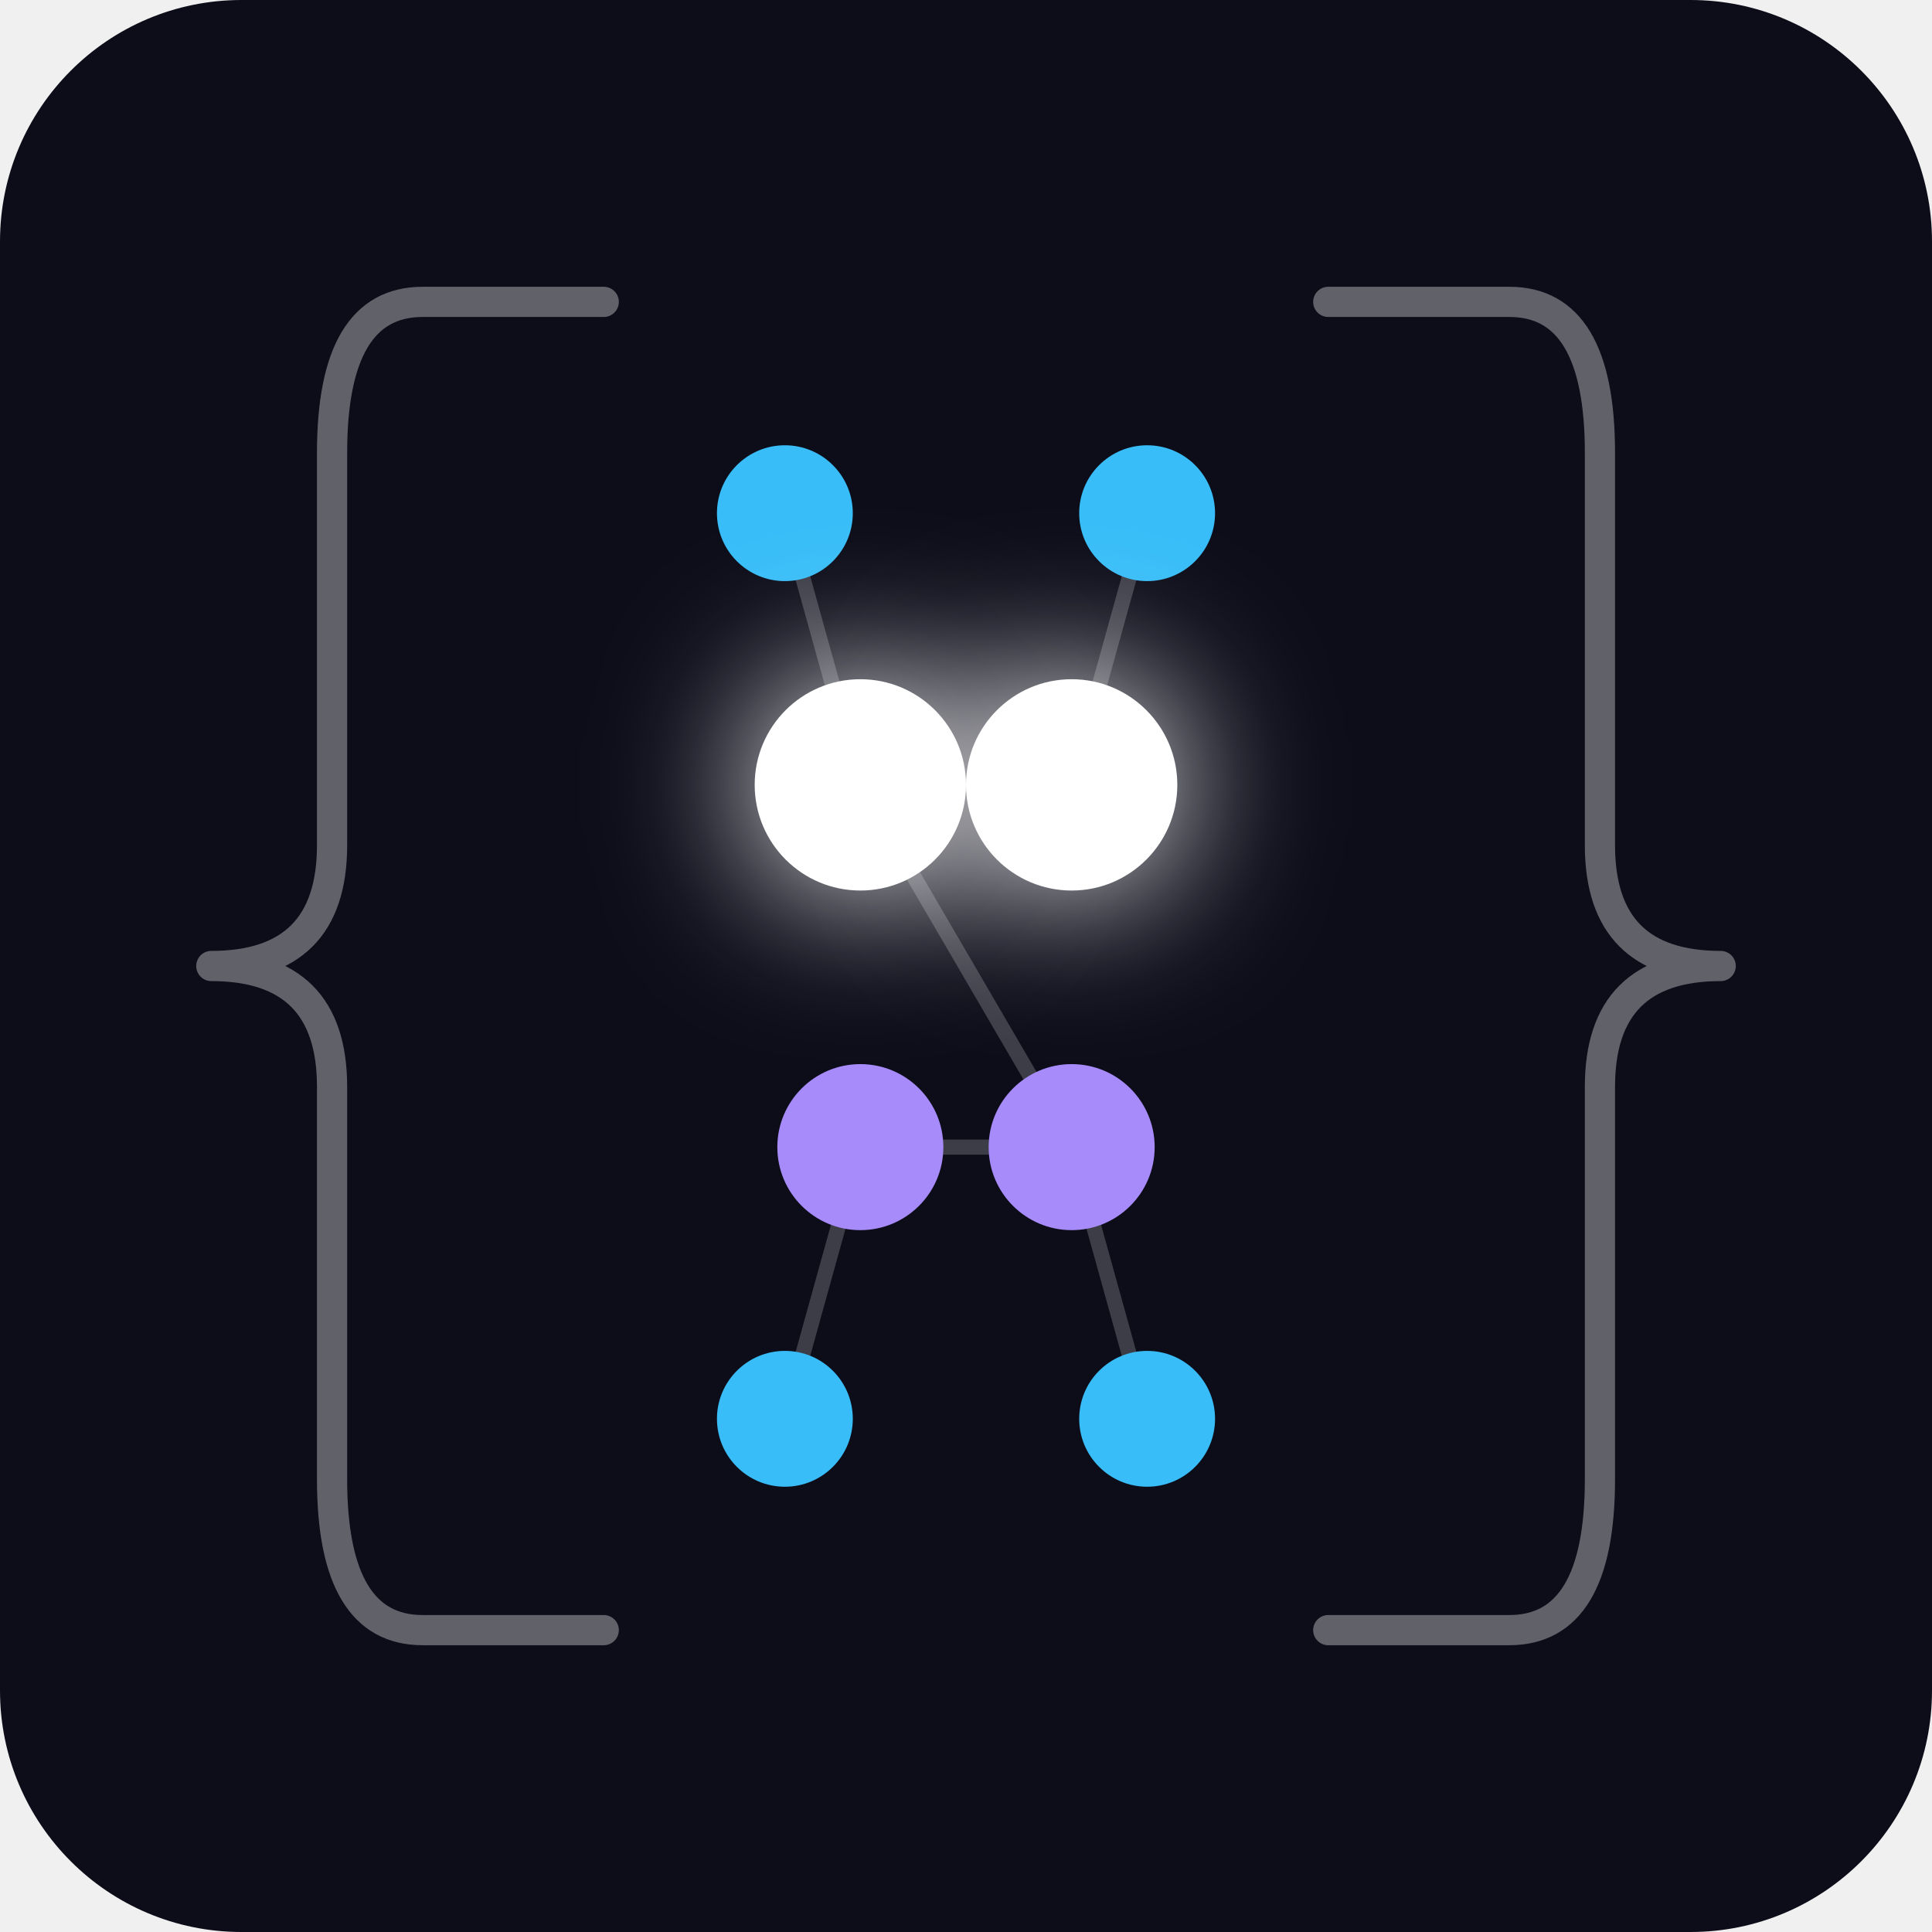
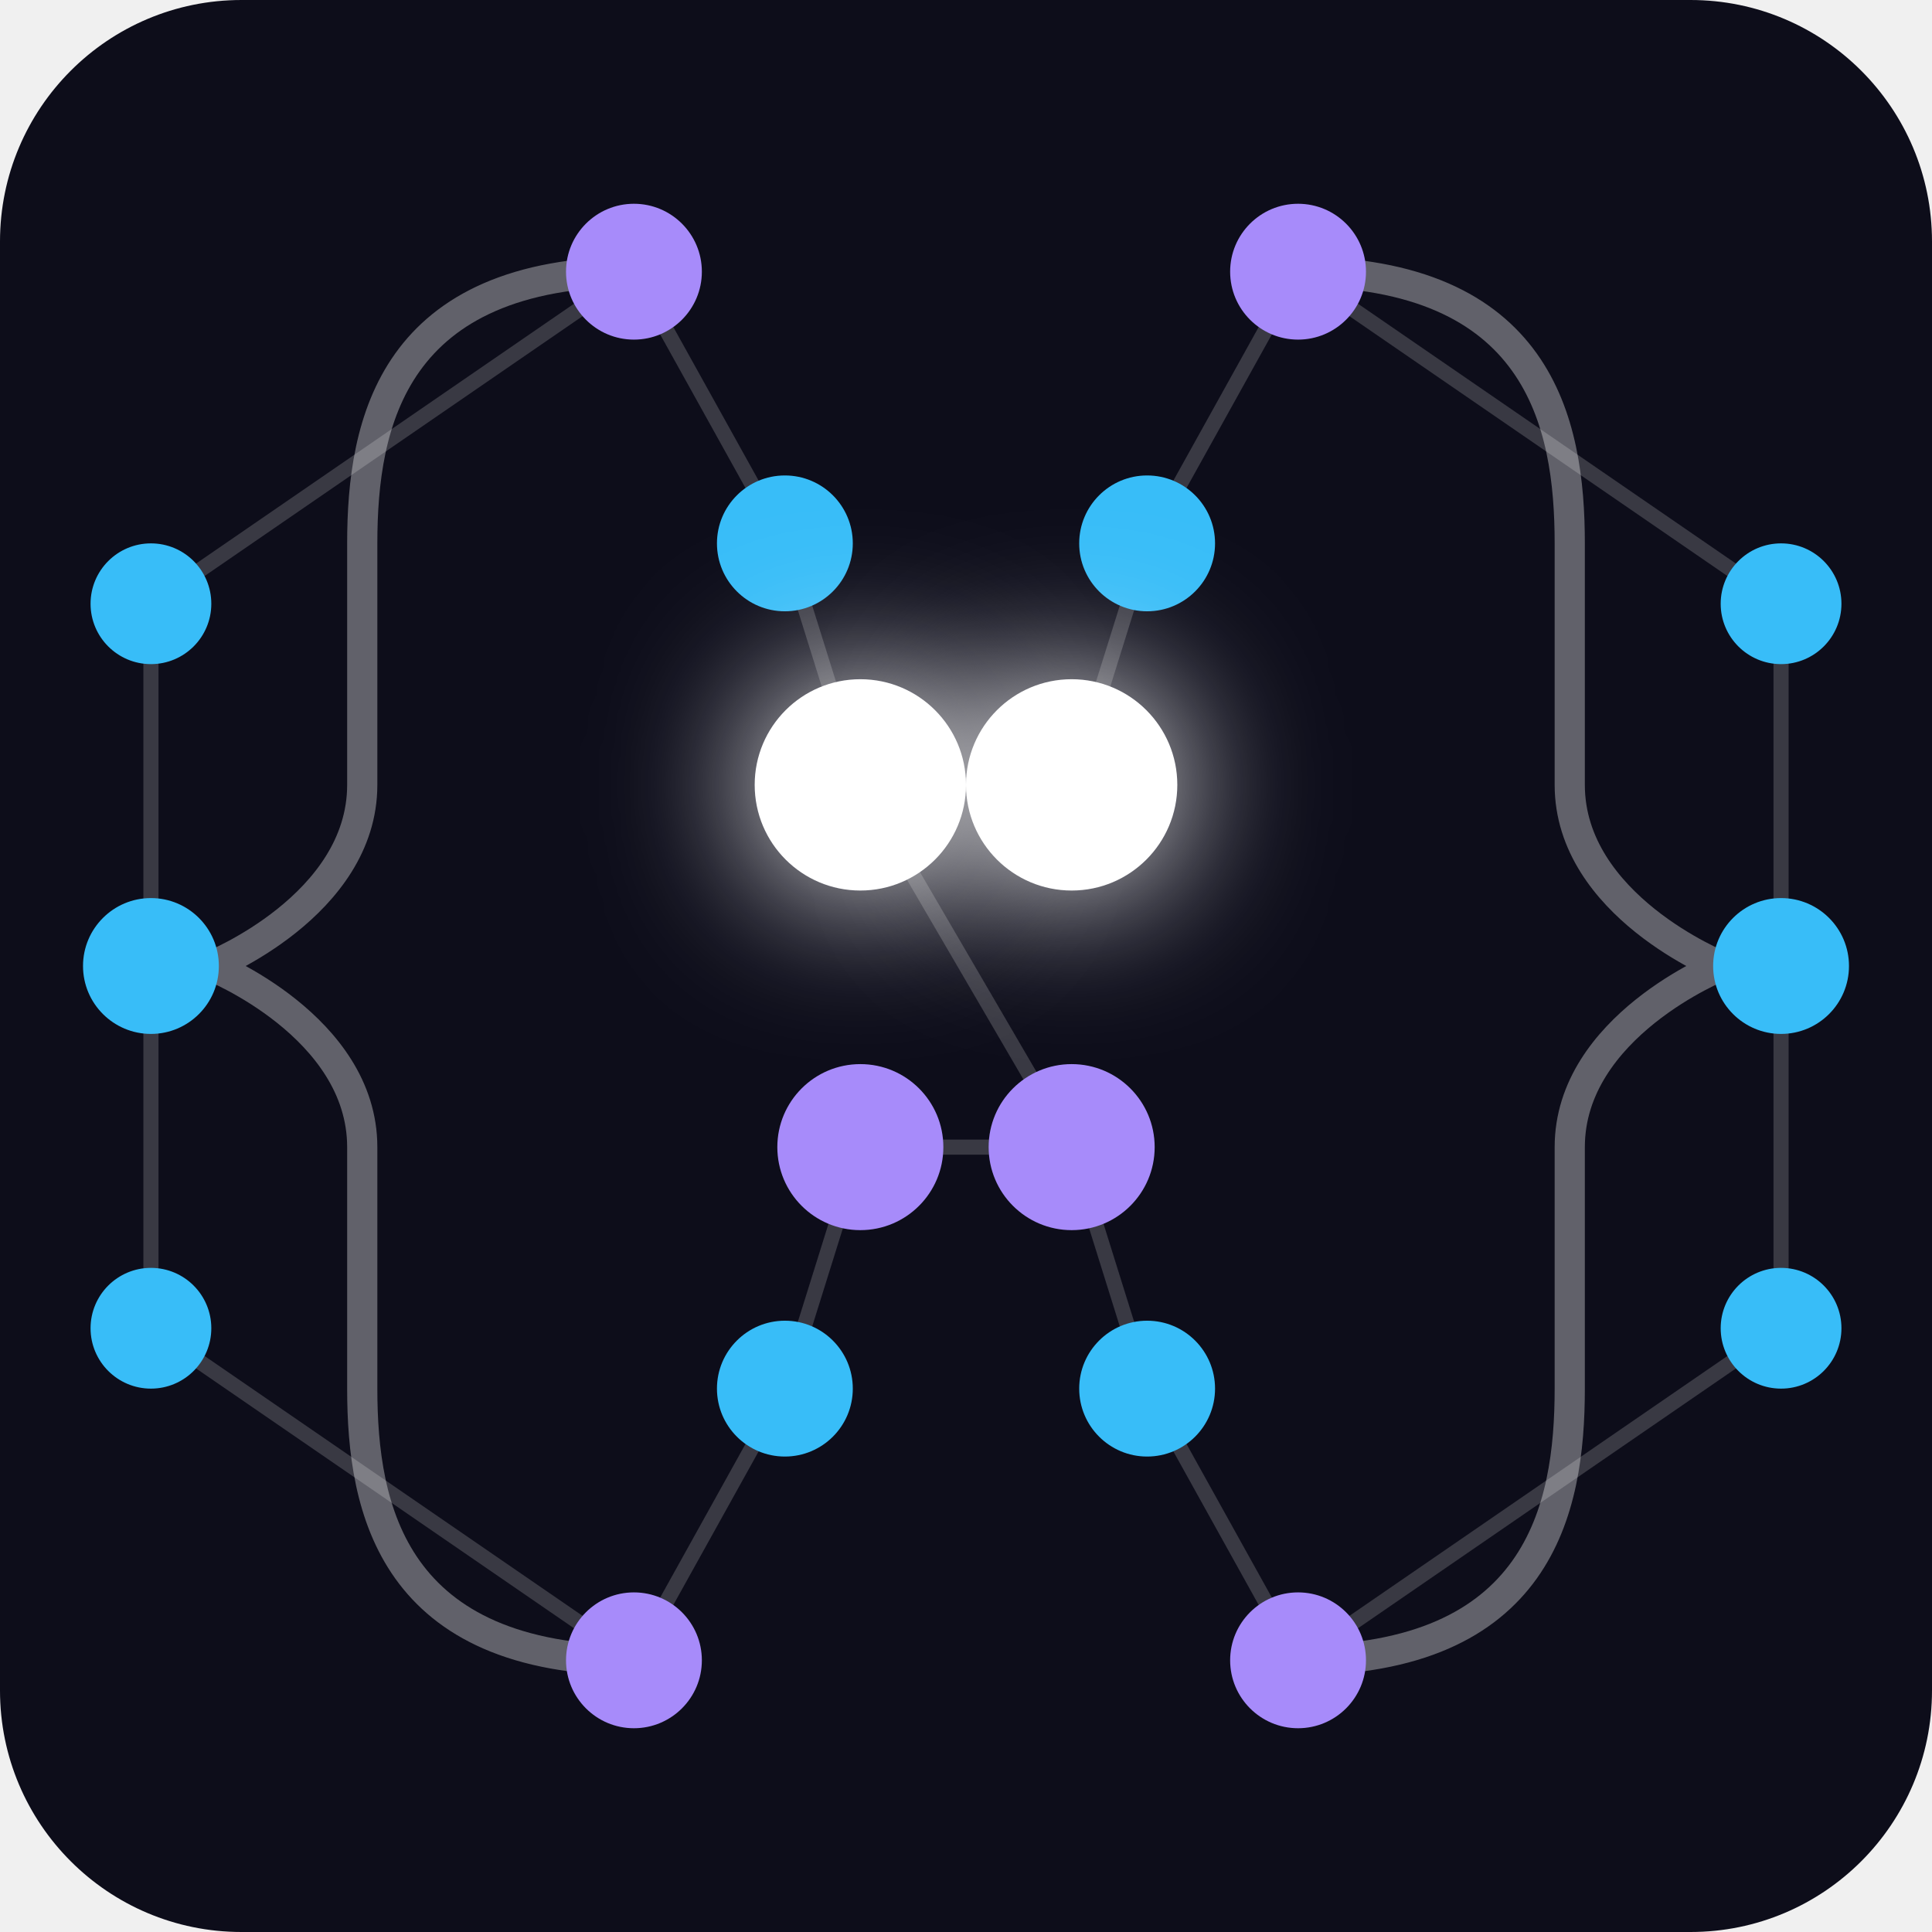
<svg xmlns="http://www.w3.org/2000/svg" viewBox="0 0 128 128">
  <defs>
    <filter id="core-glow" x="-100%" y="-100%" width="300%" height="300%">
      <feGaussianBlur stdDeviation="5" result="blur" />
      <feMerge>
        <feMergeNode in="blur" />
        <feMergeNode in="SourceGraphic" />
      </feMerge>
    </filter>
  </defs>
  <rect width="128" height="128" rx="16" fill="#0d0d1a" />
-   <path d="M 40,20 L 28,20 Q 22,20 22,30 L 22,56 Q 22,64 14,64 Q 22,64 22,72 L 22,98 Q 22,108 28,108 L 40,108" fill="none" stroke="#ffffff" stroke-width="2" stroke-linecap="round" stroke-linejoin="round" opacity="0.35" />
-   <path d="M 88,20 L 100,20 Q 106,20 106,30 L 106,56 Q 106,64 114,64 Q 106,64 106,72 L 106,98 Q 106,108 100,108 L 88,108" fill="none" stroke="#ffffff" stroke-width="2" stroke-linecap="round" stroke-linejoin="round" opacity="0.35" />
-   <g stroke="#ffffff" stroke-width="1" fill="none" opacity="0.20">
-     <line x1="52" y1="34" x2="57" y2="52" />
-     <line x1="76" y1="34" x2="71" y2="52" />
+   <path d="M 42,18 C 26,18 24,28 24,36 L 24,52 C 24,60 14,64 14,64 C 14,64 24,68 24,76 L 24,92 C 24,100 26,110 42,110" fill="none" stroke="#ffffff" stroke-width="2" stroke-linecap="round" stroke-linejoin="round" opacity="0.35" />
+   <path d="M 86,18 C 102,18 104,28 104,36 L 104,52 C 104,60 114,64 114,64 C 114,64 104,68 104,76 L 104,92 C 104,100 102,110 86,110" fill="none" stroke="#ffffff" stroke-width="2" stroke-linecap="round" stroke-linejoin="round" opacity="0.35" />
+   <g stroke="#ffffff" stroke-width="1" fill="none" opacity="0.18">
+     <line x1="52" y1="36" x2="57" y2="52" />
+     <line x1="76" y1="36" x2="71" y2="52" />
    <line x1="57" y1="52" x2="71" y2="52" />
    <line x1="57" y1="52" x2="71" y2="76" />
    <line x1="57" y1="76" x2="71" y2="76" />
-     <line x1="57" y1="76" x2="52" y2="94" />
-     <line x1="71" y1="76" x2="76" y2="94" />
+     <line x1="57" y1="76" x2="52" y2="92" />
+     <line x1="71" y1="76" x2="76" y2="92" />
+     <line x1="10" y1="40" x2="10" y2="64" />
+     <line x1="10" y1="64" x2="10" y2="88" />
+     <line x1="10" y1="40" x2="42" y2="18" />
+     <line x1="10" y1="88" x2="42" y2="110" />
+     <line x1="118" y1="40" x2="118" y2="64" />
+     <line x1="118" y1="64" x2="118" y2="88" />
+     <line x1="118" y1="40" x2="86" y2="18" />
+     <line x1="118" y1="88" x2="86" y2="110" />
+     <line x1="42" y1="18" x2="52" y2="36" />
+     <line x1="42" y1="110" x2="52" y2="92" />
+     <line x1="86" y1="18" x2="76" y2="36" />
+     <line x1="86" y1="110" x2="76" y2="92" />
+   </g>
+   <g fill="#a78bfa">
+     <circle cx="42" cy="18" r="4.5" />
+     <circle cx="42" cy="110" r="4.5" />
+     <circle cx="86" cy="18" r="4.5" />
+     <circle cx="86" cy="110" r="4.5" />
  </g>
  <g fill="#38bdf8">
-     <circle cx="52" cy="34" r="4.5" />
-     <circle cx="76" cy="34" r="4.5" />
-     <circle cx="52" cy="94" r="4.5" />
-     <circle cx="76" cy="94" r="4.5" />
+     <circle cx="10" cy="40" r="4" />
+     <circle cx="10" cy="64" r="4.5" />
+     <circle cx="10" cy="88" r="4" />
+   </g>
+   <g fill="#38bdf8">
+     <circle cx="118" cy="40" r="4" />
+     <circle cx="118" cy="64" r="4.5" />
+     <circle cx="118" cy="88" r="4" />
+   </g>
+   <g fill="#38bdf8">
+     <circle cx="52" cy="36" r="4.5" />
+     <circle cx="76" cy="36" r="4.5" />
+     <circle cx="52" cy="92" r="4.5" />
+     <circle cx="76" cy="92" r="4.5" />
  </g>
  <g fill="#a78bfa">
    <circle cx="57" cy="76" r="5.5" />
    <circle cx="71" cy="76" r="5.5" />
  </g>
  <circle cx="57" cy="52" r="7" fill="#ffffff" filter="url(#core-glow)" />
  <circle cx="71" cy="52" r="7" fill="#ffffff" filter="url(#core-glow)" />
</svg>
